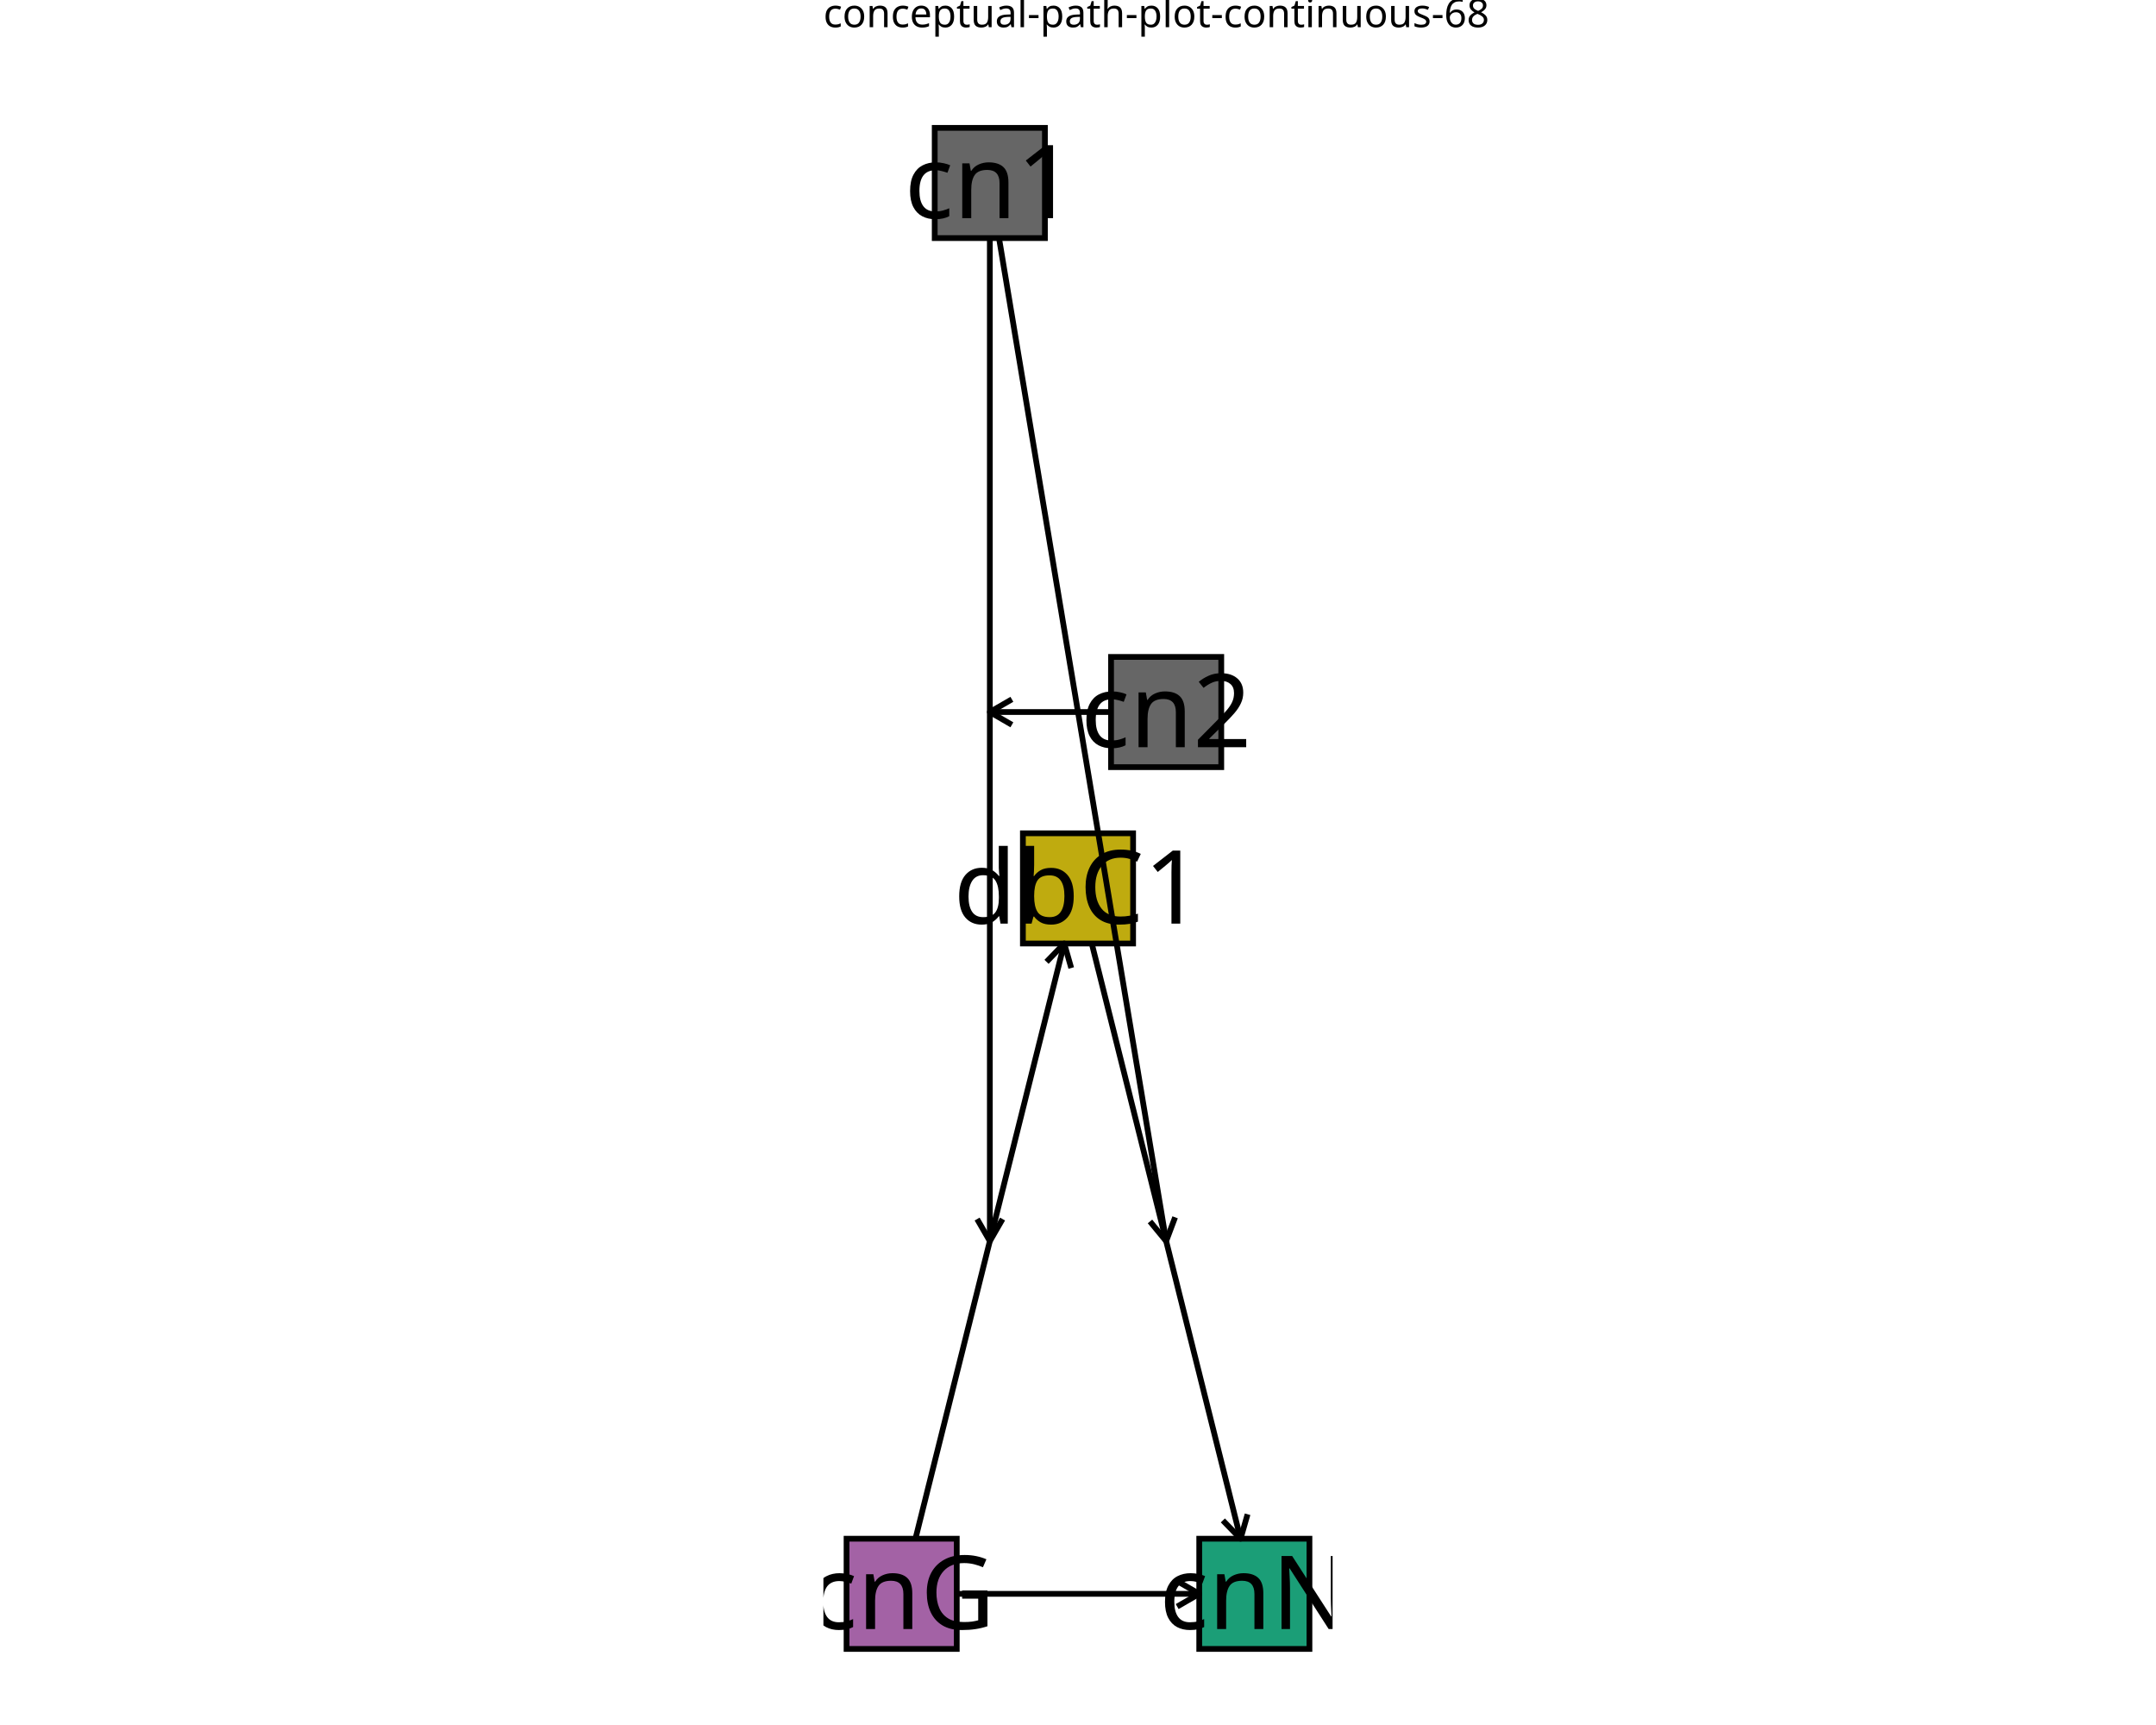
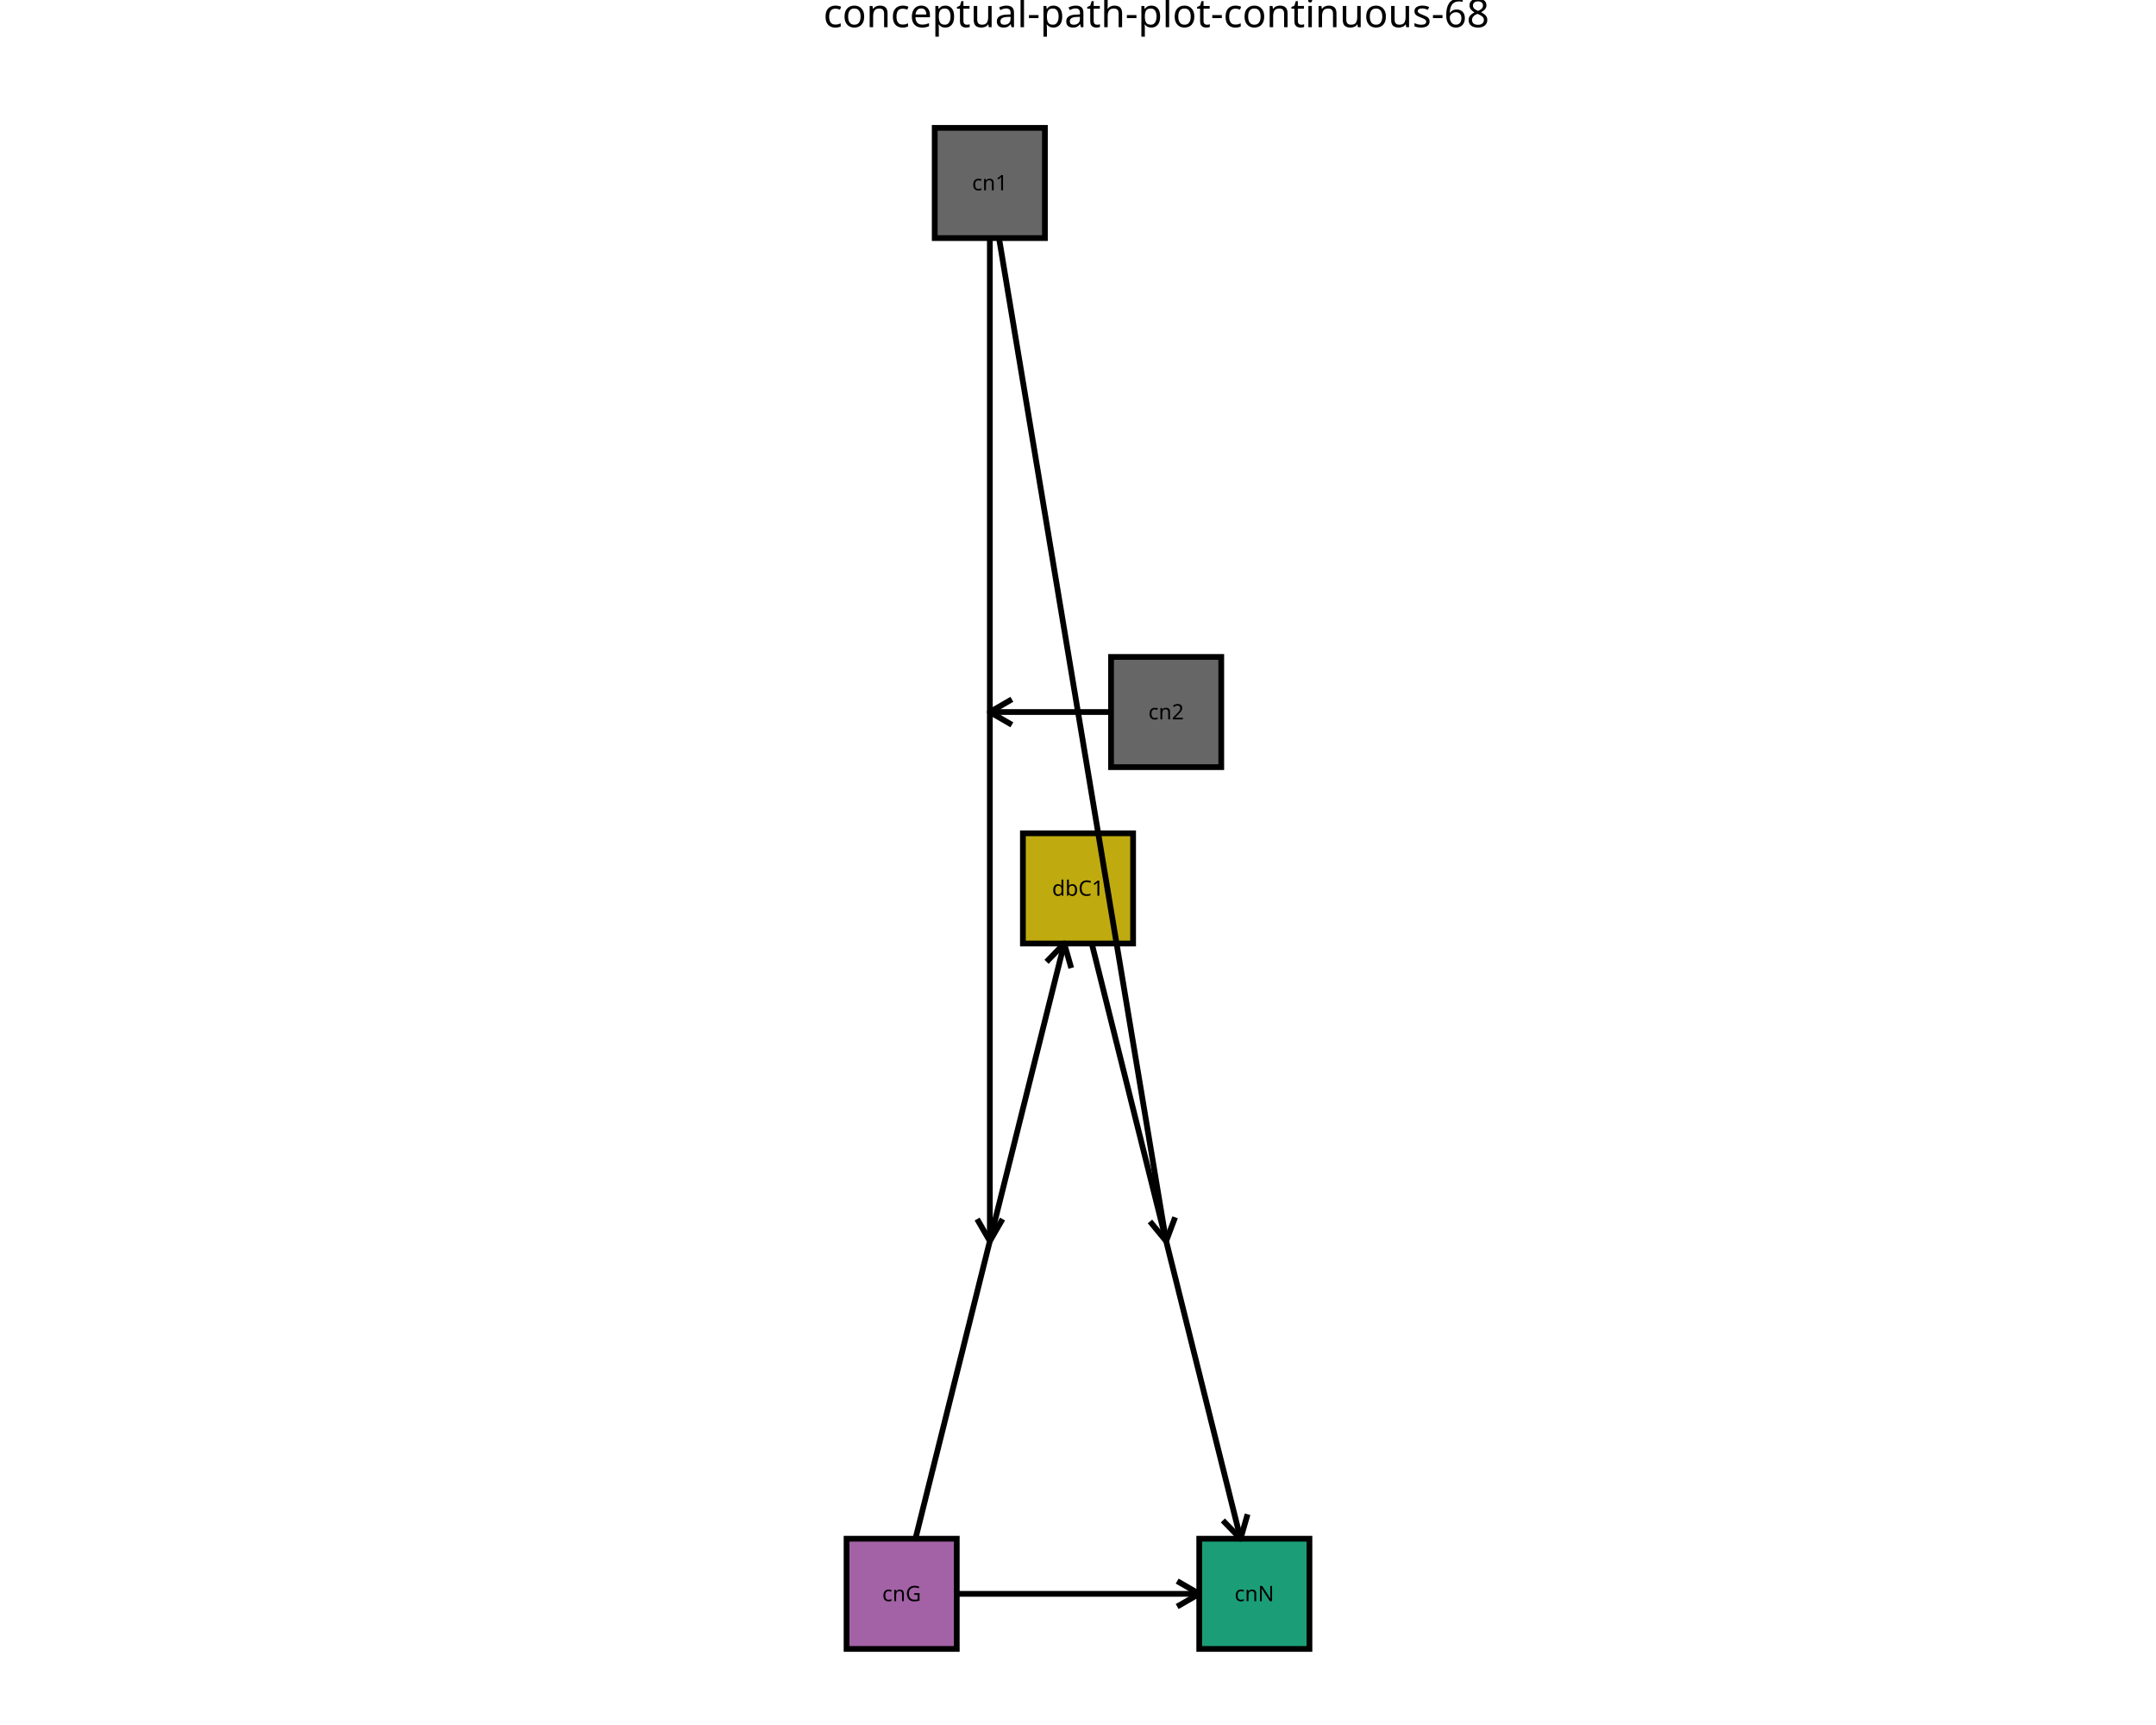
<svg xmlns="http://www.w3.org/2000/svg" class="svglite" data-engine-version="2.0" width="720.00pt" height="576.00pt" viewBox="0 0 720.00 576.00">
  <defs>
    <style type="text/css">
    .svglite line, .svglite polyline, .svglite polygon, .svglite path, .svglite rect, .svglite circle {
      fill: none;
      stroke: #000000;
      stroke-linecap: round;
      stroke-linejoin: round;
      stroke-miterlimit: 10.00;
    }
  </style>
  </defs>
  <rect width="100%" height="100%" style="stroke: none; fill: #FFFFFF;" />
  <defs>
    <clipPath id="cpMC4wMHw3MjAuMDB8MC4wMHw1NzYuMDA=">
      <rect x="0.00" y="0.00" width="720.00" height="576.00" />
    </clipPath>
  </defs>
  <g clip-path="url(#cpMC4wMHw3MjAuMDB8MC4wMHw1NzYuMDA=)">
</g>
  <defs>
    <clipPath id="cpMjc0Ljk4fDQ0NS4wMnwwLjAwfDU3Ni4wMA==">
      <rect x="274.98" y="0.00" width="170.04" height="576.00" />
    </clipPath>
  </defs>
  <g clip-path="url(#cpMjc0Ljk4fDQ0NS4wMnwwLjAwfDU3Ni4wMA==)">
    <rect x="274.98" y="0.00" width="170.04" height="576.00" style="stroke-width: 10.67; stroke: none;" />
  </g>
  <g clip-path="url(#cpMC4wMHw3MjAuMDB8MC4wMHw1NzYuMDA=)">
</g>
  <defs>
    <clipPath id="cpMjc0Ljk4fDQ0NS4wMnwxNy4zMHw1NzYuMDA=">
      <rect x="274.98" y="17.30" width="170.04" height="558.70" />
    </clipPath>
  </defs>
  <g clip-path="url(#cpMjc0Ljk4fDQ0NS4wMnwxNy4zMHw1NzYuMDA=)">
    <rect x="274.98" y="17.30" width="170.04" height="558.70" style="stroke-width: 10.67; stroke: none;" />
    <rect x="282.71" y="513.80" width="36.80" height="36.80" style="stroke-width: 1.92; stroke-linecap: butt; stroke-linejoin: miter; fill: #A362A5;" />
    <rect x="400.49" y="513.80" width="36.80" height="36.80" style="stroke-width: 1.92; stroke-linecap: butt; stroke-linejoin: miter; fill: #1B9E77;" />
    <rect x="341.60" y="278.25" width="36.80" height="36.80" style="stroke-width: 1.92; stroke-linecap: butt; stroke-linejoin: miter; fill: #BFAB0F;" />
    <rect x="312.15" y="42.70" width="36.80" height="36.80" style="stroke-width: 1.92; stroke-linecap: butt; stroke-linejoin: miter; fill: #666666;" />
    <rect x="371.04" y="219.36" width="36.80" height="36.80" style="stroke-width: 1.92; stroke-linecap: butt; stroke-linejoin: miter; fill: #666666;" />
    <rect x="371.04" y="396.02" width="36.80" height="36.80" style="stroke-width: 1.92; stroke: none; stroke-linecap: butt; stroke-linejoin: miter;" />
    <rect x="312.15" y="396.02" width="36.80" height="36.80" style="stroke-width: 1.92; stroke: none; stroke-linecap: butt; stroke-linejoin: miter;" />
    <rect x="312.15" y="219.36" width="36.80" height="36.80" style="stroke-width: 1.92; stroke: none; stroke-linecap: butt; stroke-linejoin: miter;" />
    <polyline points="319.51,532.20 320.15,532.20 321.34,532.20 322.53,532.20 323.72,532.20 324.91,532.20 326.10,532.20 327.28,532.20 328.47,532.20 329.66,532.20 330.85,532.20 332.04,532.20 333.23,532.20 334.42,532.20 335.61,532.20 336.80,532.20 337.99,532.20 339.18,532.20 340.37,532.20 341.56,532.20 342.75,532.20 343.94,532.20 345.13,532.20 346.32,532.20 347.51,532.20 348.70,532.20 349.89,532.20 351.08,532.20 352.27,532.20 353.46,532.20 354.65,532.20 355.84,532.20 357.03,532.20 358.22,532.20 359.41,532.20 360.59,532.20 361.78,532.20 362.97,532.20 364.16,532.20 365.35,532.20 366.54,532.20 367.73,532.20 368.92,532.20 370.11,532.20 371.30,532.20 372.49,532.20 373.68,532.20 374.87,532.20 376.06,532.20 377.25,532.20 378.44,532.20 379.63,532.20 380.82,532.20 382.01,532.20 383.20,532.20 384.39,532.20 385.58,532.20 386.77,532.20 387.96,532.20 389.15,532.20 390.34,532.20 391.53,532.20 392.72,532.20 393.90,532.20 395.09,532.20 396.28,532.20 397.47,532.20 398.66,532.20 399.85,532.20 400.49,532.20 " style="stroke-width: 1.92; stroke-linecap: butt;" />
    <polyline points="393.12,536.45 400.49,532.20 393.12,527.95 " style="stroke-width: 1.92; stroke-linecap: butt;" />
    <polyline points="330.56,79.50 330.56,82.52 330.56,86.08 330.56,89.65 330.56,93.22 330.56,96.79 330.56,100.36 330.56,103.93 330.56,107.50 330.56,111.07 330.56,114.64 330.56,118.20 330.56,121.77 330.56,125.34 330.56,128.91 330.56,132.48 330.56,136.05 330.56,139.62 330.56,143.19 330.56,146.76 330.56,150.33 330.56,153.89 330.56,157.46 330.56,161.03 330.56,164.60 330.56,168.17 330.56,171.74 330.56,175.31 330.56,178.88 330.56,182.45 330.56,186.01 330.56,189.58 330.56,193.15 330.56,196.72 330.56,200.29 330.56,203.86 330.56,207.43 330.56,211.00 330.56,214.57 330.56,218.14 330.56,221.70 330.56,225.27 330.56,228.84 330.56,232.41 330.56,235.98 330.56,239.55 330.56,243.12 330.56,246.69 330.56,250.26 330.56,253.82 330.56,257.39 330.56,260.96 330.56,264.53 330.56,268.10 330.56,271.67 330.56,275.24 330.56,278.81 330.56,282.38 330.56,285.95 330.56,289.51 330.56,293.08 330.56,296.65 330.56,300.22 330.56,303.79 330.56,307.36 330.56,310.93 330.56,314.50 330.56,318.07 330.56,321.63 330.56,325.20 330.56,328.77 330.56,332.34 330.56,335.91 330.56,339.48 330.56,343.05 330.56,346.62 330.56,350.19 330.56,353.76 330.56,357.32 330.56,360.89 330.56,364.46 330.56,368.03 330.56,371.60 330.56,375.17 330.56,378.74 330.56,382.31 330.56,385.88 330.56,389.44 330.56,393.01 330.56,396.58 330.56,400.15 330.56,403.72 330.56,407.29 330.56,410.86 330.56,414.43 " style="stroke-width: 1.92; stroke-linecap: butt;" />
    <polyline points="326.31,407.06 330.56,414.43 334.81,407.06 " style="stroke-width: 1.92; stroke-linecap: butt;" />
    <polyline points="371.04,237.76 371.00,237.76 370.41,237.76 369.81,237.76 369.22,237.76 368.62,237.76 368.03,237.76 367.44,237.76 366.84,237.76 366.25,237.76 365.65,237.76 365.06,237.76 364.46,237.76 363.87,237.76 363.27,237.76 362.68,237.76 362.08,237.76 361.49,237.76 360.89,237.76 360.30,237.76 359.70,237.76 359.11,237.76 358.51,237.76 357.92,237.76 357.32,237.76 356.73,237.76 356.13,237.76 355.54,237.76 354.94,237.76 354.35,237.76 353.75,237.76 353.16,237.76 352.56,237.76 351.97,237.76 351.38,237.76 350.78,237.76 350.19,237.76 349.59,237.76 349.00,237.76 348.40,237.76 347.81,237.76 347.21,237.76 346.62,237.76 346.02,237.76 345.43,237.76 344.83,237.76 344.24,237.76 343.64,237.76 343.05,237.76 342.45,237.76 341.86,237.76 341.26,237.76 340.67,237.76 340.07,237.76 339.48,237.76 338.88,237.76 338.29,237.76 337.69,237.76 337.10,237.76 336.50,237.76 335.91,237.76 335.31,237.76 334.72,237.76 334.13,237.76 333.53,237.76 332.94,237.76 332.34,237.76 331.75,237.76 331.15,237.76 330.56,237.76 " style="stroke-width: 1.92; stroke-linecap: butt;" />
    <polyline points="337.92,233.51 330.56,237.76 337.92,242.02 " style="stroke-width: 1.92; stroke-linecap: butt;" />
    <polyline points="305.71,513.80 305.87,513.17 306.47,510.79 307.06,508.41 307.66,506.03 308.25,503.65 308.85,501.27 309.44,498.89 310.03,496.51 310.63,494.13 311.22,491.75 311.82,489.38 312.41,487.00 313.01,484.62 313.60,482.24 314.20,479.86 314.79,477.48 315.39,475.10 315.98,472.72 316.58,470.34 317.17,467.96 317.77,465.58 318.36,463.20 318.96,460.82 319.55,458.44 320.15,456.06 320.74,453.69 321.34,451.31 321.93,448.93 322.53,446.55 323.12,444.17 323.72,441.79 324.31,439.41 324.91,437.03 325.50,434.65 326.10,432.27 326.69,429.89 327.28,427.51 327.88,425.13 328.47,422.75 329.07,420.38 329.66,418.00 330.26,415.62 330.85,413.24 331.45,410.86 332.04,408.48 332.64,406.10 333.23,403.72 333.83,401.34 334.42,398.96 335.02,396.58 335.61,394.20 336.21,391.82 336.80,389.44 337.40,387.07 337.99,384.69 338.59,382.31 339.18,379.93 339.78,377.55 340.37,375.17 340.97,372.79 341.56,370.41 342.16,368.03 342.75,365.65 343.34,363.27 343.94,360.89 344.53,358.51 345.13,356.13 345.72,353.76 346.32,351.38 346.91,349.00 347.51,346.62 348.10,344.24 348.70,341.86 349.29,339.48 349.89,337.10 350.48,334.72 351.08,332.34 351.67,329.96 352.27,327.58 352.86,325.20 353.46,322.82 354.05,320.44 354.65,318.07 355.24,315.69 355.40,315.05 " style="stroke-width: 1.92; stroke-linecap: butt;" />
    <polyline points="357.74,323.23 355.40,315.05 349.49,321.17 " style="stroke-width: 1.92; stroke-linecap: butt;" />
    <polyline points="364.60,315.05 364.76,315.69 365.35,318.07 365.95,320.44 366.54,322.82 367.14,325.20 367.73,327.58 368.33,329.96 368.92,332.34 369.52,334.72 370.11,337.10 370.71,339.48 371.30,341.86 371.90,344.24 372.49,346.62 373.09,349.00 373.68,351.38 374.28,353.76 374.87,356.13 375.47,358.51 376.06,360.89 376.66,363.27 377.25,365.65 377.84,368.03 378.44,370.41 379.03,372.79 379.63,375.17 380.22,377.55 380.82,379.93 381.41,382.31 382.01,384.69 382.60,387.07 383.20,389.44 383.79,391.82 384.39,394.20 384.98,396.58 385.58,398.96 386.17,401.34 386.77,403.72 387.36,406.10 387.96,408.48 388.55,410.86 389.15,413.24 389.74,415.62 390.34,418.00 390.93,420.38 391.53,422.75 392.12,425.13 392.72,427.51 393.31,429.89 393.90,432.27 394.50,434.65 395.09,437.03 395.69,439.41 396.28,441.79 396.88,444.17 397.47,446.55 398.07,448.93 398.66,451.31 399.26,453.69 399.85,456.06 400.45,458.44 401.04,460.82 401.64,463.20 402.23,465.58 402.83,467.96 403.42,470.34 404.02,472.72 404.61,475.10 405.21,477.48 405.80,479.86 406.40,482.24 406.99,484.62 407.59,487.00 408.18,489.38 408.78,491.75 409.37,494.13 409.97,496.51 410.56,498.89 411.15,501.27 411.75,503.65 412.34,506.03 412.94,508.41 413.53,510.79 414.13,513.17 414.29,513.80 " style="stroke-width: 1.92; stroke-linecap: butt;" />
    <polyline points="408.38,507.69 414.29,513.80 416.63,505.63 " style="stroke-width: 1.92; stroke-linecap: butt;" />
    <polyline points="333.62,79.50 334.13,82.52 334.72,86.08 335.31,89.65 335.91,93.22 336.50,96.79 337.10,100.36 337.69,103.93 338.29,107.50 338.88,111.07 339.48,114.64 340.07,118.20 340.67,121.77 341.26,125.34 341.86,128.91 342.45,132.48 343.05,136.05 343.64,139.62 344.24,143.19 344.83,146.76 345.43,150.33 346.02,153.89 346.62,157.46 347.21,161.03 347.81,164.60 348.40,168.17 349.00,171.74 349.59,175.31 350.19,178.88 350.78,182.45 351.38,186.01 351.97,189.58 352.56,193.15 353.16,196.72 353.75,200.29 354.35,203.86 354.94,207.43 355.54,211.00 356.13,214.57 356.73,218.14 357.32,221.70 357.92,225.27 358.51,228.84 359.11,232.41 359.70,235.98 360.30,239.55 360.89,243.12 361.49,246.69 362.08,250.26 362.68,253.82 363.27,257.39 363.87,260.96 364.46,264.53 365.06,268.10 365.65,271.67 366.25,275.24 366.84,278.81 367.44,282.38 368.03,285.95 368.62,289.51 369.22,293.08 369.81,296.65 370.41,300.22 371.00,303.79 371.60,307.36 372.19,310.93 372.79,314.50 373.38,318.07 373.98,321.63 374.57,325.20 375.17,328.77 375.76,332.34 376.36,335.91 376.95,339.48 377.55,343.05 378.14,346.62 378.74,350.19 379.33,353.76 379.93,357.32 380.52,360.89 381.12,364.46 381.71,368.03 382.31,371.60 382.90,375.17 383.50,378.74 384.09,382.31 384.69,385.88 385.28,389.44 385.87,393.01 386.47,396.58 387.06,400.15 387.66,403.72 388.25,407.29 388.85,410.86 389.44,414.43 " style="stroke-width: 1.92; stroke-linecap: butt;" />
    <polyline points="384.04,407.86 389.44,414.43 392.43,406.47 " style="stroke-width: 1.92; stroke-linecap: butt;" />
-     <text x="301.11" y="543.95" text-anchor="middle" style="font-size: 34.14px; font-family: sans;" textLength="62.65px" lengthAdjust="spacingAndGlyphs">cnG</text>
-     <text x="418.89" y="543.95" text-anchor="middle" style="font-size: 34.14px; font-family: sans;" textLength="60.74px" lengthAdjust="spacingAndGlyphs">cnN</text>
-     <text x="360.00" y="308.40" text-anchor="middle" style="font-size: 34.14px; font-family: sans;" textLength="81.64px" lengthAdjust="spacingAndGlyphs">dbC1</text>
-     <text x="330.56" y="72.85" text-anchor="middle" style="font-size: 34.14px; font-family: sans;" textLength="55.07px" lengthAdjust="spacingAndGlyphs">cn1</text>
-     <text x="389.44" y="249.51" text-anchor="middle" style="font-size: 34.14px; font-family: sans;" textLength="55.07px" lengthAdjust="spacingAndGlyphs">cn2</text>
+     <text x="301.11" y="534.65" text-anchor="middle" style="font-size: 7.11px; font-family: sans;" textLength="13.05px" lengthAdjust="spacingAndGlyphs">cnG</text>
+     <text x="418.89" y="534.65" text-anchor="middle" style="font-size: 7.11px; font-family: sans;" textLength="12.65px" lengthAdjust="spacingAndGlyphs">cnN</text>
+     <text x="360.00" y="299.10" text-anchor="middle" style="font-size: 7.11px; font-family: sans;" textLength="17.01px" lengthAdjust="spacingAndGlyphs">dbC1</text>
+     <text x="330.56" y="63.55" text-anchor="middle" style="font-size: 7.11px; font-family: sans;" textLength="11.47px" lengthAdjust="spacingAndGlyphs">cn1</text>
+     <text x="389.44" y="240.21" text-anchor="middle" style="font-size: 7.11px; font-family: sans;" textLength="11.47px" lengthAdjust="spacingAndGlyphs">cn2</text>
  </g>
  <g clip-path="url(#cpMC4wMHw3MjAuMDB8MC4wMHw1NzYuMDA=)">
    <text x="274.98" y="9.08" style="font-size: 13.20px; font-family: sans;" textLength="206.96px" lengthAdjust="spacingAndGlyphs">conceptual-path-plot-continuous-68</text>
  </g>
</svg>
